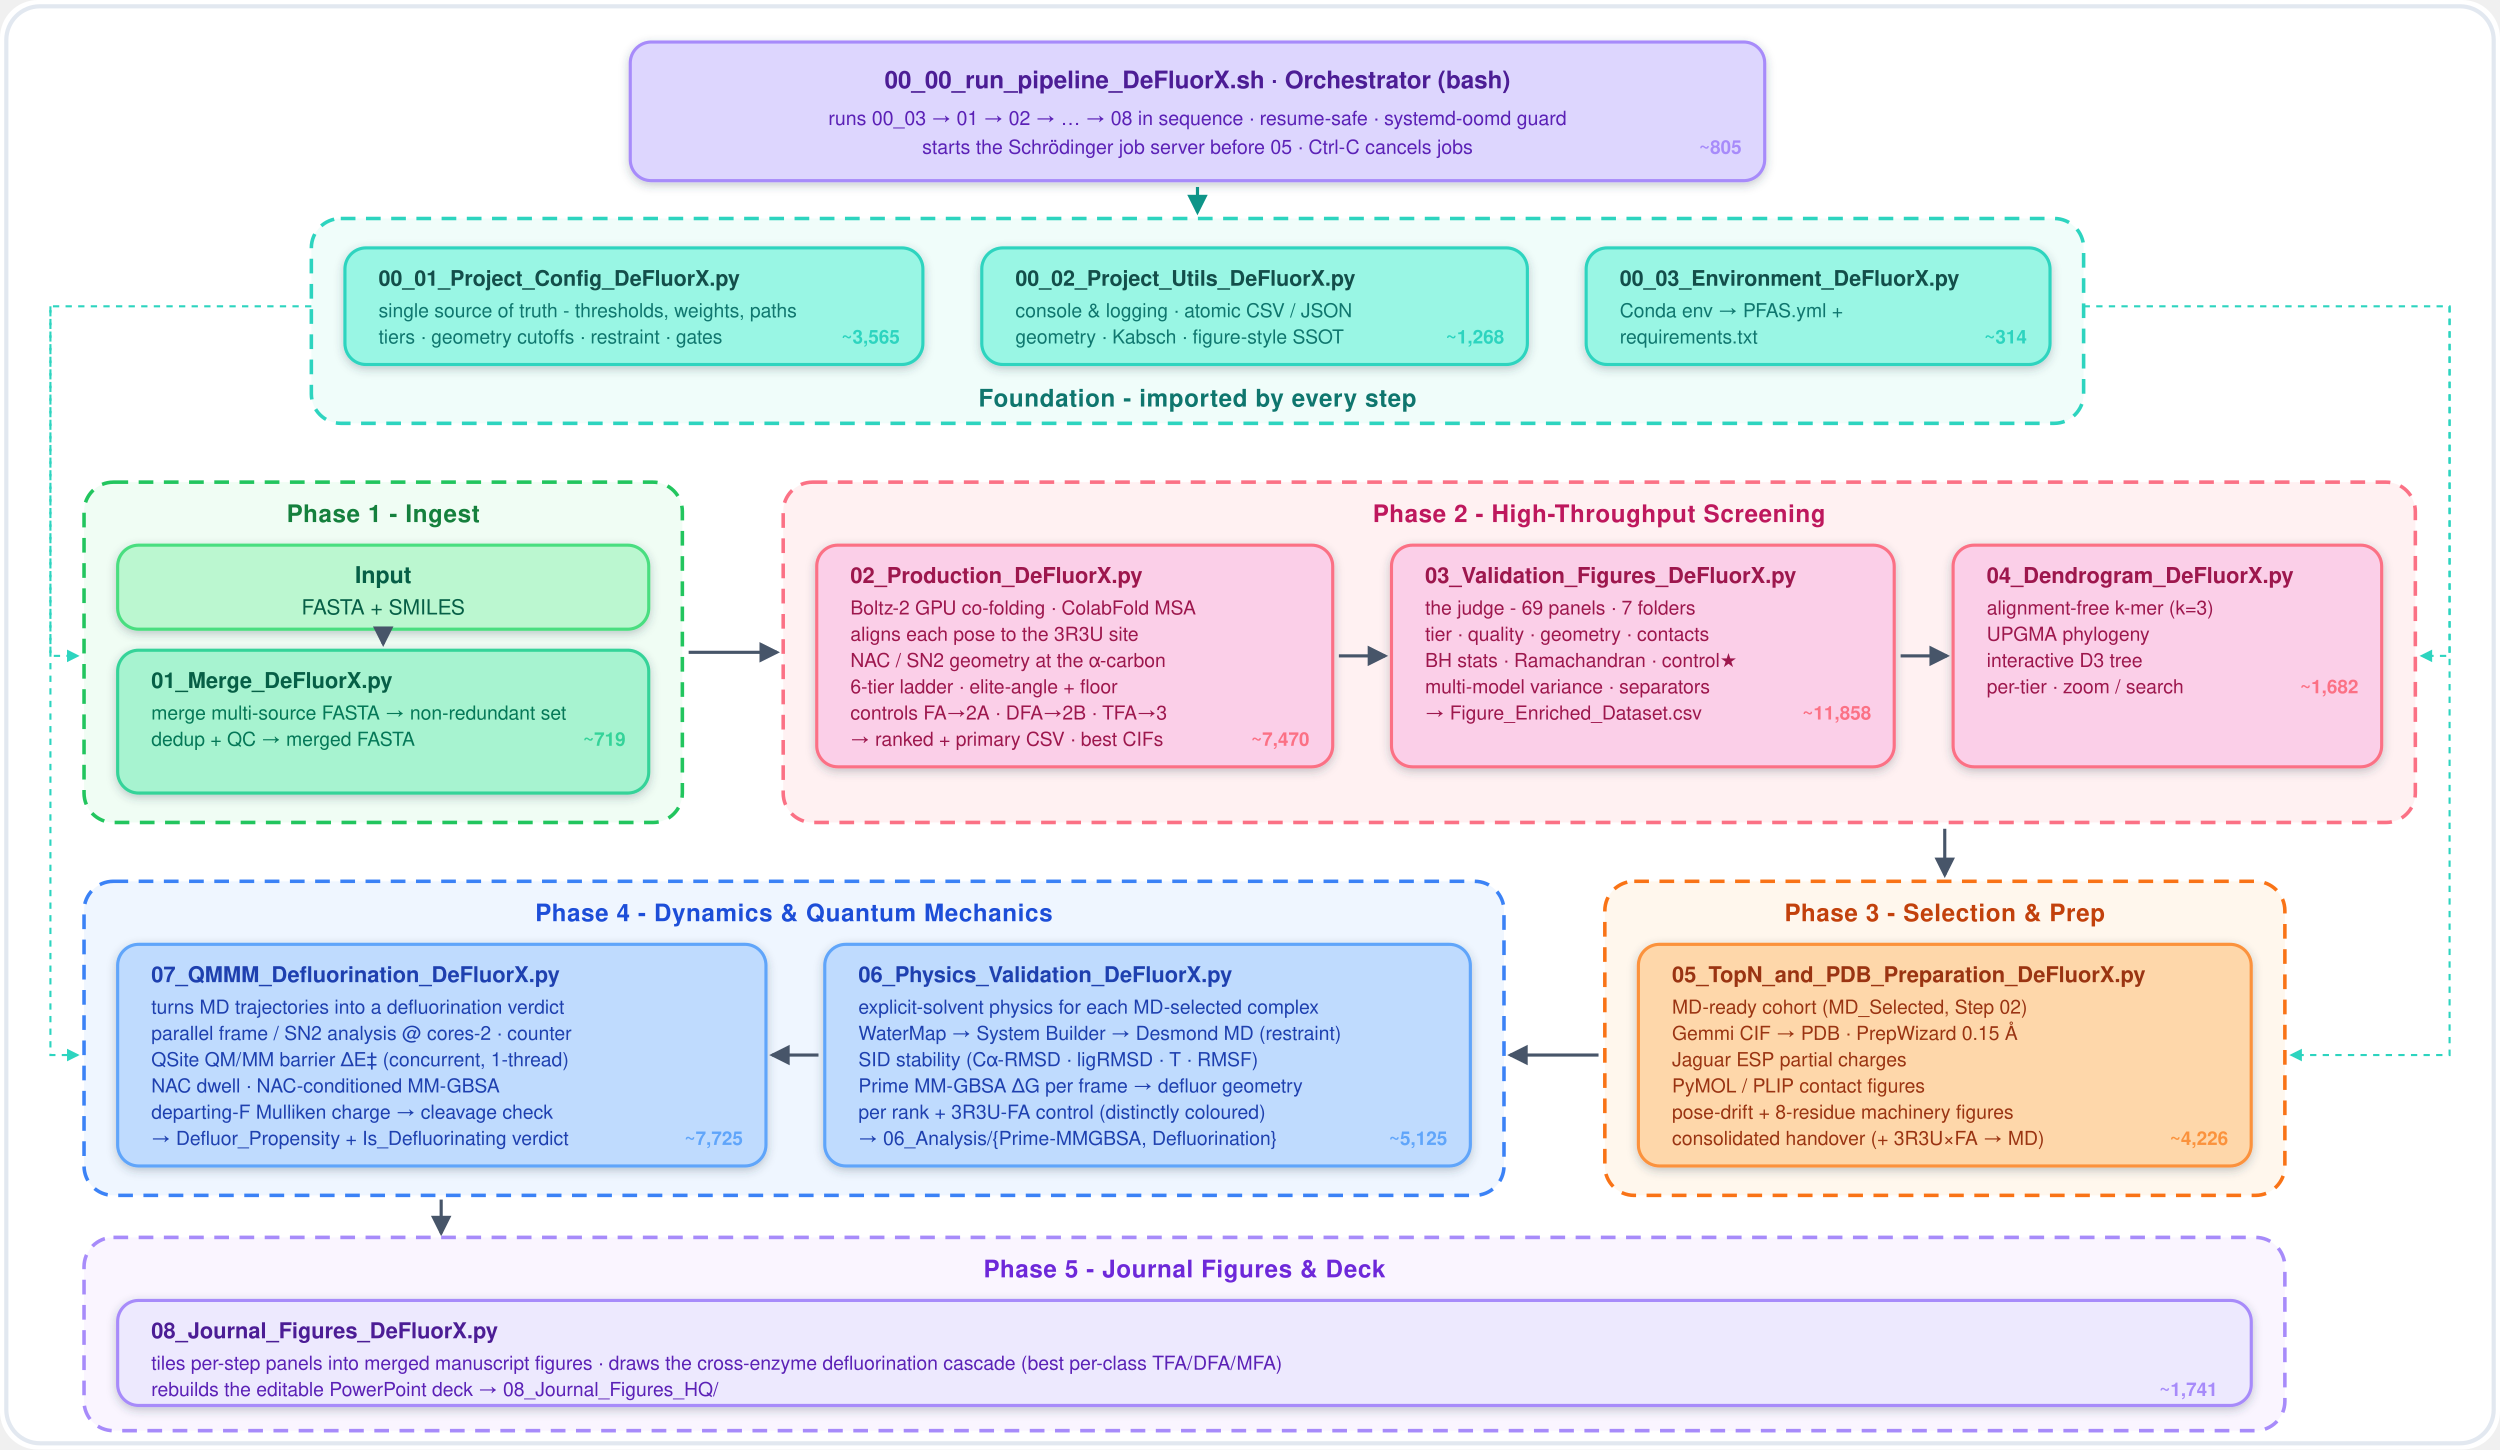
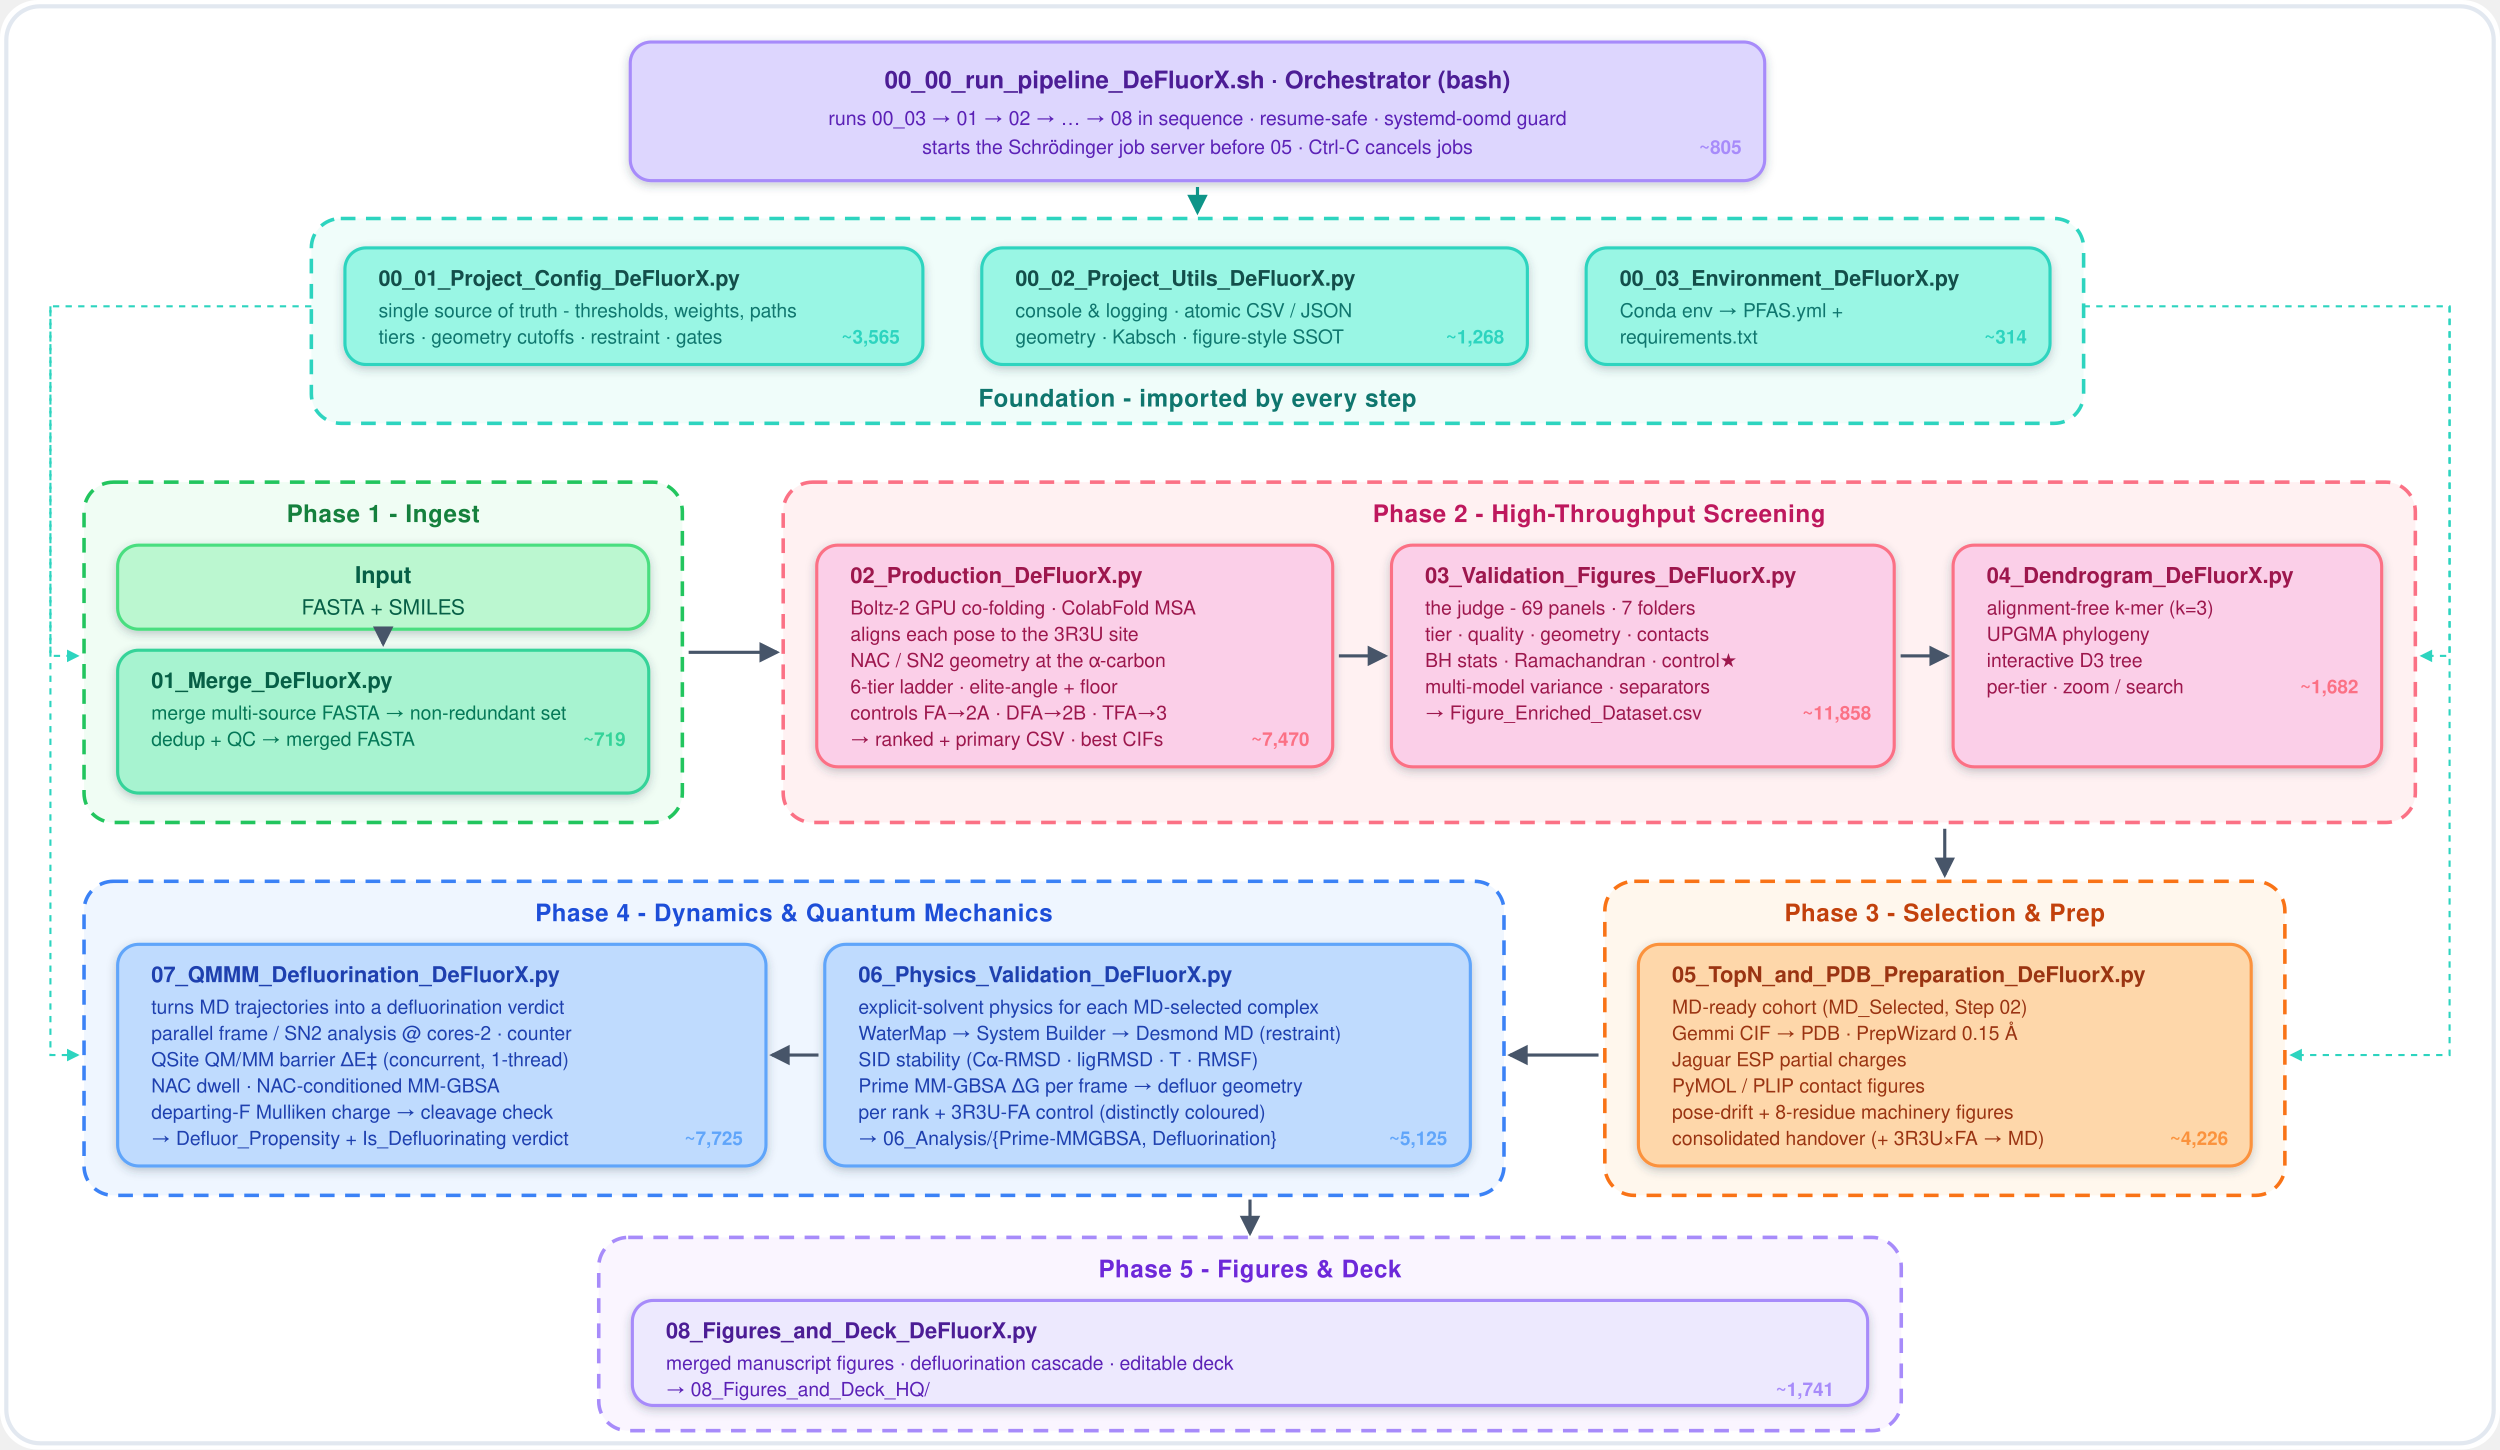
<svg xmlns="http://www.w3.org/2000/svg" viewBox="0 0 1190 690" width="1190" height="690" font-family="Montserrat, 'Segoe UI', Helvetica, Arial, sans-serif">
  <defs>
    <marker id="arrow" viewBox="0 0 10 10" refX="8.5" refY="5" markerWidth="6.5" markerHeight="6.5" orient="auto-start-reverse">
      <path d="M0 0 L10 5 L0 10 z" fill="#475569" />
    </marker>
    <marker id="vio" viewBox="0 0 10 10" refX="8.5" refY="5" markerWidth="6.5" markerHeight="6.5" orient="auto-start-reverse">
      <path d="M0 0 L10 5 L0 10 z" fill="#0d9488" />
    </marker>
    <marker id="gry" viewBox="0 0 10 10" refX="8.5" refY="5" markerWidth="6" markerHeight="6" orient="auto-start-reverse">
      <path d="M0 0 L10 5 L0 10 z" fill="#2dd4bf" />
    </marker>
    <filter id="ds" x="-15%" y="-15%" width="130%" height="130%">
      <feDropShadow dx="0" dy="1.5" stdDeviation="2.4" flood-color="#334155" flood-opacity="0.28" />
    </filter>
  </defs>
  <rect x="0" y="0" width="1190" height="690" rx="18" fill="#ffffff" />
  <rect x="3" y="3" width="1184" height="684" rx="16" fill="none" stroke="#e2e8f0" stroke-width="2" />
  <g filter="url(#ds)">
    <rect x="300.0" y="20" width="540" height="66" rx="10" fill="#ddd6fe" stroke="#a78bfa" stroke-width="1.5" />
  </g>
  <text x="570.0" y="42" font-size="11.5" font-weight="800" fill="#4c1d95" text-anchor="middle">00_00_run_pipeline_DeFluorX.sh   ·   Orchestrator (bash)</text>
  <text x="570.0" y="59.5" font-size="9.3" fill="#5b21b6" text-anchor="middle">runs 00_03 → 01 → 02 → … → 08 in sequence · resume-safe · systemd-oomd guard</text>
  <text x="570.0" y="73.2" font-size="9.3" fill="#5b21b6" text-anchor="middle">starts the Schrödinger job server before 05 · Ctrl-C cancels jobs</text>
  <text x="829.0" y="73.2" font-size="9" font-weight="700" fill="#a78bfa" text-anchor="end">~805</text>
  <rect x="148.2" y="104" width="843.6" height="97.5" rx="14" fill="#f0fdfa" stroke="#2dd4bf" stroke-width="1.7" stroke-dasharray="7 5" />
  <text x="570.0" y="193.5" font-size="11.5" font-weight="800" fill="#0f766e" text-anchor="middle" letter-spacing="0.3">Foundation - imported by every step</text>
  <g filter="url(#ds)">
    <rect x="164.195" y="118" width="275.1" height="55.5" rx="10" fill="#99f6e4" stroke="#2dd4bf" stroke-width="1.5" />
  </g>
  <text x="180.195" y="136" font-size="10.2" font-weight="800" fill="#134e4a">00_01_Project_Config_DeFluorX.py</text>
  <text x="180.195" y="151.0" font-size="9.2" fill="#0f766e">single source of truth - thresholds, weights, paths</text>
  <text x="180.195" y="163.5" font-size="9.2" fill="#0f766e">tiers · geometry cutoffs · restraint · gates</text>
  <text x="428.3" y="163.5" font-size="9" font-weight="700" fill="#2dd4bf" text-anchor="end">~3,565</text>
  <g filter="url(#ds)">
    <rect x="467.328" y="118" width="259.7" height="55.5" rx="10" fill="#99f6e4" stroke="#2dd4bf" stroke-width="1.5" />
  </g>
  <text x="483.328" y="136" font-size="10.2" font-weight="800" fill="#134e4a">00_02_Project_Utils_DeFluorX.py</text>
  <text x="483.328" y="151.0" font-size="9.2" fill="#0f766e">console &amp; logging · atomic CSV / JSON</text>
  <text x="483.328" y="163.5" font-size="9.2" fill="#0f766e">geometry · Kabsch · figure-style SSOT</text>
  <text x="716.0" y="163.5" font-size="9" font-weight="700" fill="#2dd4bf" text-anchor="end">~1,268</text>
  <g filter="url(#ds)">
    <rect x="755.008" y="118" width="220.8" height="55.5" rx="10" fill="#99f6e4" stroke="#2dd4bf" stroke-width="1.5" />
  </g>
  <text x="771.008" y="136" font-size="10.2" font-weight="800" fill="#134e4a">00_03_Environment_DeFluorX.py</text>
  <text x="771.008" y="151.0" font-size="9.2" fill="#0f766e">Conda env → PFAS.yml +</text>
  <text x="771.008" y="163.5" font-size="9.2" fill="#0f766e">requirements.txt</text>
  <text x="964.8" y="163.5" font-size="9" font-weight="700" fill="#2dd4bf" text-anchor="end">~314</text>
  <line x1="570.0" y1="89.0" x2="570.0" y2="101.0" stroke="#0d9488" stroke-width="1.5" marker-end="url(#vio)" />
  <rect x="40" y="229.5" width="284.8" height="162.0" rx="14" fill="#f0fdf4" stroke="#22c55e" stroke-width="1.7" stroke-dasharray="7 5" />
  <text x="182.4" y="248.5" font-size="11.5" font-weight="800" fill="#15803d" text-anchor="middle" letter-spacing="0.3">Phase 1 - Ingest</text>
  <g filter="url(#ds)">
    <rect x="56" y="259.5" width="252.8" height="40" rx="10" fill="#bbf7d0" stroke="#4ade80" stroke-width="1.5" />
  </g>
  <text x="182.4" y="277.5" font-size="11" font-weight="800" fill="#065f46" text-anchor="middle">Input</text>
  <text x="182.4" y="292.5" font-size="10" fill="#065f46" text-anchor="middle">FASTA + SMILES</text>
  <g filter="url(#ds)">
    <rect x="56" y="309.5" width="252.8" height="68.0" rx="10" fill="#a7f3d0" stroke="#34d399" stroke-width="1.5" />
  </g>
  <text x="72" y="327.5" font-size="10.4" font-weight="800" fill="#065f46">01_Merge_DeFluorX.py</text>
  <text x="72" y="342.5" font-size="9.2" fill="#047857">merge multi-source FASTA → non-redundant set</text>
  <text x="72" y="355.0" font-size="9.2" fill="#047857">dedup + QC → merged FASTA</text>
  <text x="297.8" y="355.0" font-size="9" font-weight="700" fill="#34d399" text-anchor="end">~719</text>
  <rect x="372.8" y="229.5" width="776.9" height="162.0" rx="14" fill="#fff1f2" stroke="#fb7185" stroke-width="1.7" stroke-dasharray="7 5" />
  <text x="761.2" y="248.5" font-size="11.5" font-weight="800" fill="#be185d" text-anchor="middle" letter-spacing="0.3">Phase 2 - High-Throughput Screening</text>
  <g filter="url(#ds)">
    <rect x="388.77" y="259.5" width="245.6" height="105.5" rx="10" fill="#fbcfe8" stroke="#fb7185" stroke-width="1.5" />
  </g>
  <text x="404.77" y="277.5" font-size="10.4" font-weight="800" fill="#9d174d">02_Production_DeFluorX.py</text>
  <text x="404.77" y="292.5" font-size="9.2" fill="#9d174d">Boltz-2 GPU co-folding · ColabFold MSA</text>
  <text x="404.77" y="305.0" font-size="9.2" fill="#9d174d">aligns each pose to the 3R3U site</text>
  <text x="404.77" y="317.5" font-size="9.2" fill="#9d174d">NAC / SN2 geometry at the α-carbon</text>
  <text x="404.77" y="330.0" font-size="9.2" fill="#9d174d">6-tier ladder · elite-angle + floor</text>
  <text x="404.77" y="342.5" font-size="9.2" fill="#9d174d">controls FA→2A · DFA→2B · TFA→3</text>
  <text x="404.77" y="355.0" font-size="9.2" fill="#9d174d">→ ranked + primary CSV · best CIFs</text>
  <text x="623.3" y="355.0" font-size="9" font-weight="700" fill="#fb7185" text-anchor="end">~7,470</text>
  <g filter="url(#ds)">
    <rect x="662.344" y="259.5" width="239.3" height="105.5" rx="10" fill="#fbcfe8" stroke="#fb7185" stroke-width="1.5" />
  </g>
  <text x="678.344" y="277.5" font-size="10.4" font-weight="800" fill="#9d174d">03_Validation_Figures_DeFluorX.py</text>
  <text x="678.344" y="292.5" font-size="9.2" fill="#9d174d">the judge - 69 panels · 7 folders</text>
  <text x="678.344" y="305.0" font-size="9.2" fill="#9d174d">tier · quality · geometry · contacts</text>
  <text x="678.344" y="317.5" font-size="9.2" fill="#9d174d">BH stats · Ramachandran · control★</text>
  <text x="678.344" y="330.0" font-size="9.2" fill="#9d174d">multi-model variance · separators</text>
  <text x="678.344" y="342.5" font-size="9.2" fill="#9d174d">→ Figure_Enriched_Dataset.csv</text>
  <text x="890.7" y="342.5" font-size="9" font-weight="700" fill="#fb7185" text-anchor="end">~11,858</text>
  <g filter="url(#ds)">
    <rect x="929.676" y="259.5" width="204.0" height="105.5" rx="10" fill="#fbcfe8" stroke="#fb7185" stroke-width="1.5" />
  </g>
  <text x="945.676" y="277.5" font-size="10.4" font-weight="800" fill="#9d174d">04_Dendrogram_DeFluorX.py</text>
  <text x="945.676" y="292.5" font-size="9.2" fill="#9d174d">alignment-free k-mer (k=3)</text>
  <text x="945.676" y="305.0" font-size="9.2" fill="#9d174d">UPGMA phylogeny</text>
  <text x="945.676" y="317.5" font-size="9.2" fill="#9d174d">interactive D3 tree</text>
  <text x="945.676" y="330.0" font-size="9.2" fill="#9d174d">per-tier · zoom / search</text>
  <text x="1122.6" y="330.0" font-size="9" font-weight="700" fill="#fb7185" text-anchor="end">~1,682</text>
  <rect x="40" y="419.5" width="675.9" height="149.5" rx="14" fill="#eff6ff" stroke="#3b82f6" stroke-width="1.7" stroke-dasharray="7 5" />
  <text x="377.9" y="438.5" font-size="11.5" font-weight="800" fill="#1d4ed8" text-anchor="middle" letter-spacing="0.3">Phase 4 - Dynamics &amp; Quantum Mechanics</text>
  <g filter="url(#ds)">
    <rect x="56" y="449.5" width="308.6" height="105.5" rx="10" fill="#bfdbfe" stroke="#60a5fa" stroke-width="1.5" />
  </g>
  <text x="72" y="467.5" font-size="10.4" font-weight="800" fill="#1e40af">07_QMMM_Defluorination_DeFluorX.py</text>
  <text x="72" y="482.5" font-size="9.2" fill="#1e40af">turns MD trajectories into a defluorination verdict</text>
  <text x="72" y="495.0" font-size="9.2" fill="#1e40af">parallel frame / SN2 analysis @ cores-2 · counter</text>
  <text x="72" y="507.5" font-size="9.2" fill="#1e40af">QSite QM/MM barrier ΔE‡ (concurrent, 1-thread)</text>
  <text x="72" y="520.0" font-size="9.2" fill="#1e40af">NAC dwell · NAC-conditioned MM-GBSA</text>
  <text x="72" y="532.5" font-size="9.2" fill="#1e40af">departing-F Mulliken charge → cleavage check</text>
  <text x="72" y="545.0" font-size="9.2" fill="#1e40af">→ Defluor_Propensity + Is_Defluorinating verdict</text>
  <text x="353.6" y="545.0" font-size="9" font-weight="700" fill="#60a5fa" text-anchor="end">~7,725</text>
  <g filter="url(#ds)">
    <rect x="392.586" y="449.5" width="307.3" height="105.5" rx="10" fill="#bfdbfe" stroke="#60a5fa" stroke-width="1.5" />
  </g>
  <text x="408.586" y="467.5" font-size="10.4" font-weight="800" fill="#1e40af">06_Physics_Validation_DeFluorX.py</text>
  <text x="408.586" y="482.5" font-size="9.2" fill="#1e40af">explicit-solvent physics for each MD-selected complex</text>
  <text x="408.586" y="495.0" font-size="9.2" fill="#1e40af">WaterMap → System Builder → Desmond MD (restraint)</text>
  <text x="408.586" y="507.5" font-size="9.2" fill="#1e40af">SID stability (Cα-RMSD · ligRMSD · T · RMSF)</text>
  <text x="408.586" y="520.0" font-size="9.2" fill="#1e40af">Prime MM-GBSA ΔG per frame → defluor geometry</text>
  <text x="408.586" y="532.5" font-size="9.2" fill="#1e40af">per rank + 3R3U-FA control (distinctly coloured)</text>
  <text x="408.586" y="545.0" font-size="9.2" fill="#1e40af">→ 06_Analysis/{Prime-MMGBSA, Defluorination}</text>
  <text x="688.9" y="545.0" font-size="9" font-weight="700" fill="#60a5fa" text-anchor="end">~5,125</text>
  <rect x="763.9" y="419.5" width="323.7" height="149.5" rx="14" fill="#fff7ed" stroke="#f97316" stroke-width="1.7" stroke-dasharray="7 5" />
  <text x="925.7" y="438.5" font-size="11.5" font-weight="800" fill="#c2410c" text-anchor="middle" letter-spacing="0.3">Phase 3 - Selection &amp; Prep</text>
  <g filter="url(#ds)">
    <rect x="779.871" y="449.5" width="291.7" height="105.5" rx="10" fill="#fed7aa" stroke="#fb923c" stroke-width="1.5" />
  </g>
  <text x="795.871" y="467.5" font-size="10.4" font-weight="800" fill="#9a3412">05_TopN_and_PDB_Preparation_DeFluorX.py</text>
  <text x="795.871" y="482.5" font-size="9.2" fill="#9a3412">MD-ready cohort (MD_Selected, Step 02)</text>
  <text x="795.871" y="495.0" font-size="9.2" fill="#9a3412">Gemmi CIF → PDB · PrepWizard 0.15 Å</text>
  <text x="795.871" y="507.5" font-size="9.2" fill="#9a3412">Jaguar ESP partial charges</text>
  <text x="795.871" y="520.0" font-size="9.2" fill="#9a3412">PyMOL / PLIP contact figures</text>
  <text x="795.871" y="532.5" font-size="9.2" fill="#9a3412">pose-drift + 8-residue machinery figures</text>
  <text x="795.871" y="545.0" font-size="9.2" fill="#9a3412">consolidated handover (+ 3R3U×FA → MD)</text>
  <text x="1060.6" y="545.0" font-size="9" font-weight="700" fill="#fb923c" text-anchor="end">~4,226</text>
  <line x1="182.4" y1="302.5" x2="182.4" y2="306.5" stroke="#475569" stroke-width="1.5" marker-end="url(#arrow)" />
  <line x1="327.8" y1="310.5" x2="369.8" y2="310.5" stroke="#475569" stroke-width="1.5" marker-end="url(#arrow)" />
  <line x1="637.3" y1="312.2" x2="659.3" y2="312.2" stroke="#475569" stroke-width="1.5" marker-end="url(#arrow)" />
  <line x1="904.7" y1="312.2" x2="926.7" y2="312.2" stroke="#475569" stroke-width="1.5" marker-end="url(#arrow)" />
  <line x1="925.7" y1="394.5" x2="925.7" y2="416.5" stroke="#475569" stroke-width="1.5" marker-end="url(#arrow)" />
  <line x1="760.9" y1="502.2" x2="718.9" y2="502.2" stroke="#475569" stroke-width="1.5" marker-end="url(#arrow)" />
  <line x1="389.6" y1="502.2" x2="367.6" y2="502.2" stroke="#475569" stroke-width="1.5" marker-end="url(#arrow)" />
  <path d="M148.2 145.8 L24 145.8 L24 502.2 L37 502.2" fill="none" stroke="#2dd4bf" stroke-width="1.0" stroke-dasharray="3 3" marker-end="url(#gry)" />
  <path d="M24 145.8 L24 312.2 L37 312.2" fill="none" stroke="#2dd4bf" stroke-width="1.0" stroke-dasharray="3 3" marker-end="url(#gry)" />
  <path d="M991.8 145.8 L1166 145.8 L1166 502.2 L1090.6 502.2" fill="none" stroke="#2dd4bf" stroke-width="1.0" stroke-dasharray="3 3" marker-end="url(#gry)" />
  <path d="M1166 145.8 L1166 312.2 L1152.6 312.2" fill="none" stroke="#2dd4bf" stroke-width="1.0" stroke-dasharray="3 3" marker-end="url(#gry)" />
-   <line x1="210" y1="571" x2="210" y2="587" stroke="#475569" stroke-width="1.5" marker-end="url(#arrow)" />
-   <rect x="40" y="589" width="1047.6" height="92.0" rx="14" fill="#faf5ff" stroke="#a78bfa" stroke-width="1.7" stroke-dasharray="7 5" />
-   <text x="563.8" y="608.0" font-size="11.5" font-weight="800" fill="#6d28d9" text-anchor="middle" letter-spacing="0.3">Phase 5 - Journal Figures &amp; Deck</text>
+   <line x1="595" y1="571" x2="595" y2="587" stroke="#475569" stroke-width="1.5" marker-end="url(#arrow)" />
+   <rect x="285" y="589" width="620" height="92.0" rx="14" fill="#faf5ff" stroke="#a78bfa" stroke-width="1.7" stroke-dasharray="7 5" />
+   <text x="595" y="608.0" font-size="11.5" font-weight="800" fill="#6d28d9" text-anchor="middle" letter-spacing="0.3">Phase 5 - Figures &amp; Deck</text>
  <g filter="url(#ds)">
-     <rect x="56" y="619.0" width="1015.6" height="50.0" rx="10" fill="#ede9fe" stroke="#a78bfa" stroke-width="1.5" />
+     <rect x="301" y="619.0" width="588" height="50.0" rx="10" fill="#ede9fe" stroke="#a78bfa" stroke-width="1.5" />
  </g>
-   <text x="72" y="637.0" font-size="10.4" font-weight="800" fill="#4c1d95">08_Journal_Figures_DeFluorX.py</text>
-   <text x="72" y="652.0" font-size="9.2" fill="#5b21b6">tiles per-step panels into merged manuscript figures · draws the cross-enzyme defluorination cascade (best per-class TFA/DFA/MFA)</text>
-   <text x="72" y="664.5" font-size="9.2" fill="#5b21b6">rebuilds the editable PowerPoint deck → 08_Journal_Figures_HQ/</text>
-   <text x="1055.6" y="664.5" font-size="9" font-weight="700" fill="#a78bfa" text-anchor="end">~1,741</text>
+   <text x="317" y="637.0" font-size="10.4" font-weight="800" fill="#4c1d95">08_Figures_and_Deck_DeFluorX.py</text>
+   <text x="317" y="652.0" font-size="9.2" fill="#5b21b6">merged manuscript figures · defluorination cascade · editable deck</text>
+   <text x="317" y="664.5" font-size="9.2" fill="#5b21b6">→ 08_Figures_and_Deck_HQ/</text>
+   <text x="873" y="664.5" font-size="9" font-weight="700" fill="#a78bfa" text-anchor="end">~1,741</text>
</svg>
